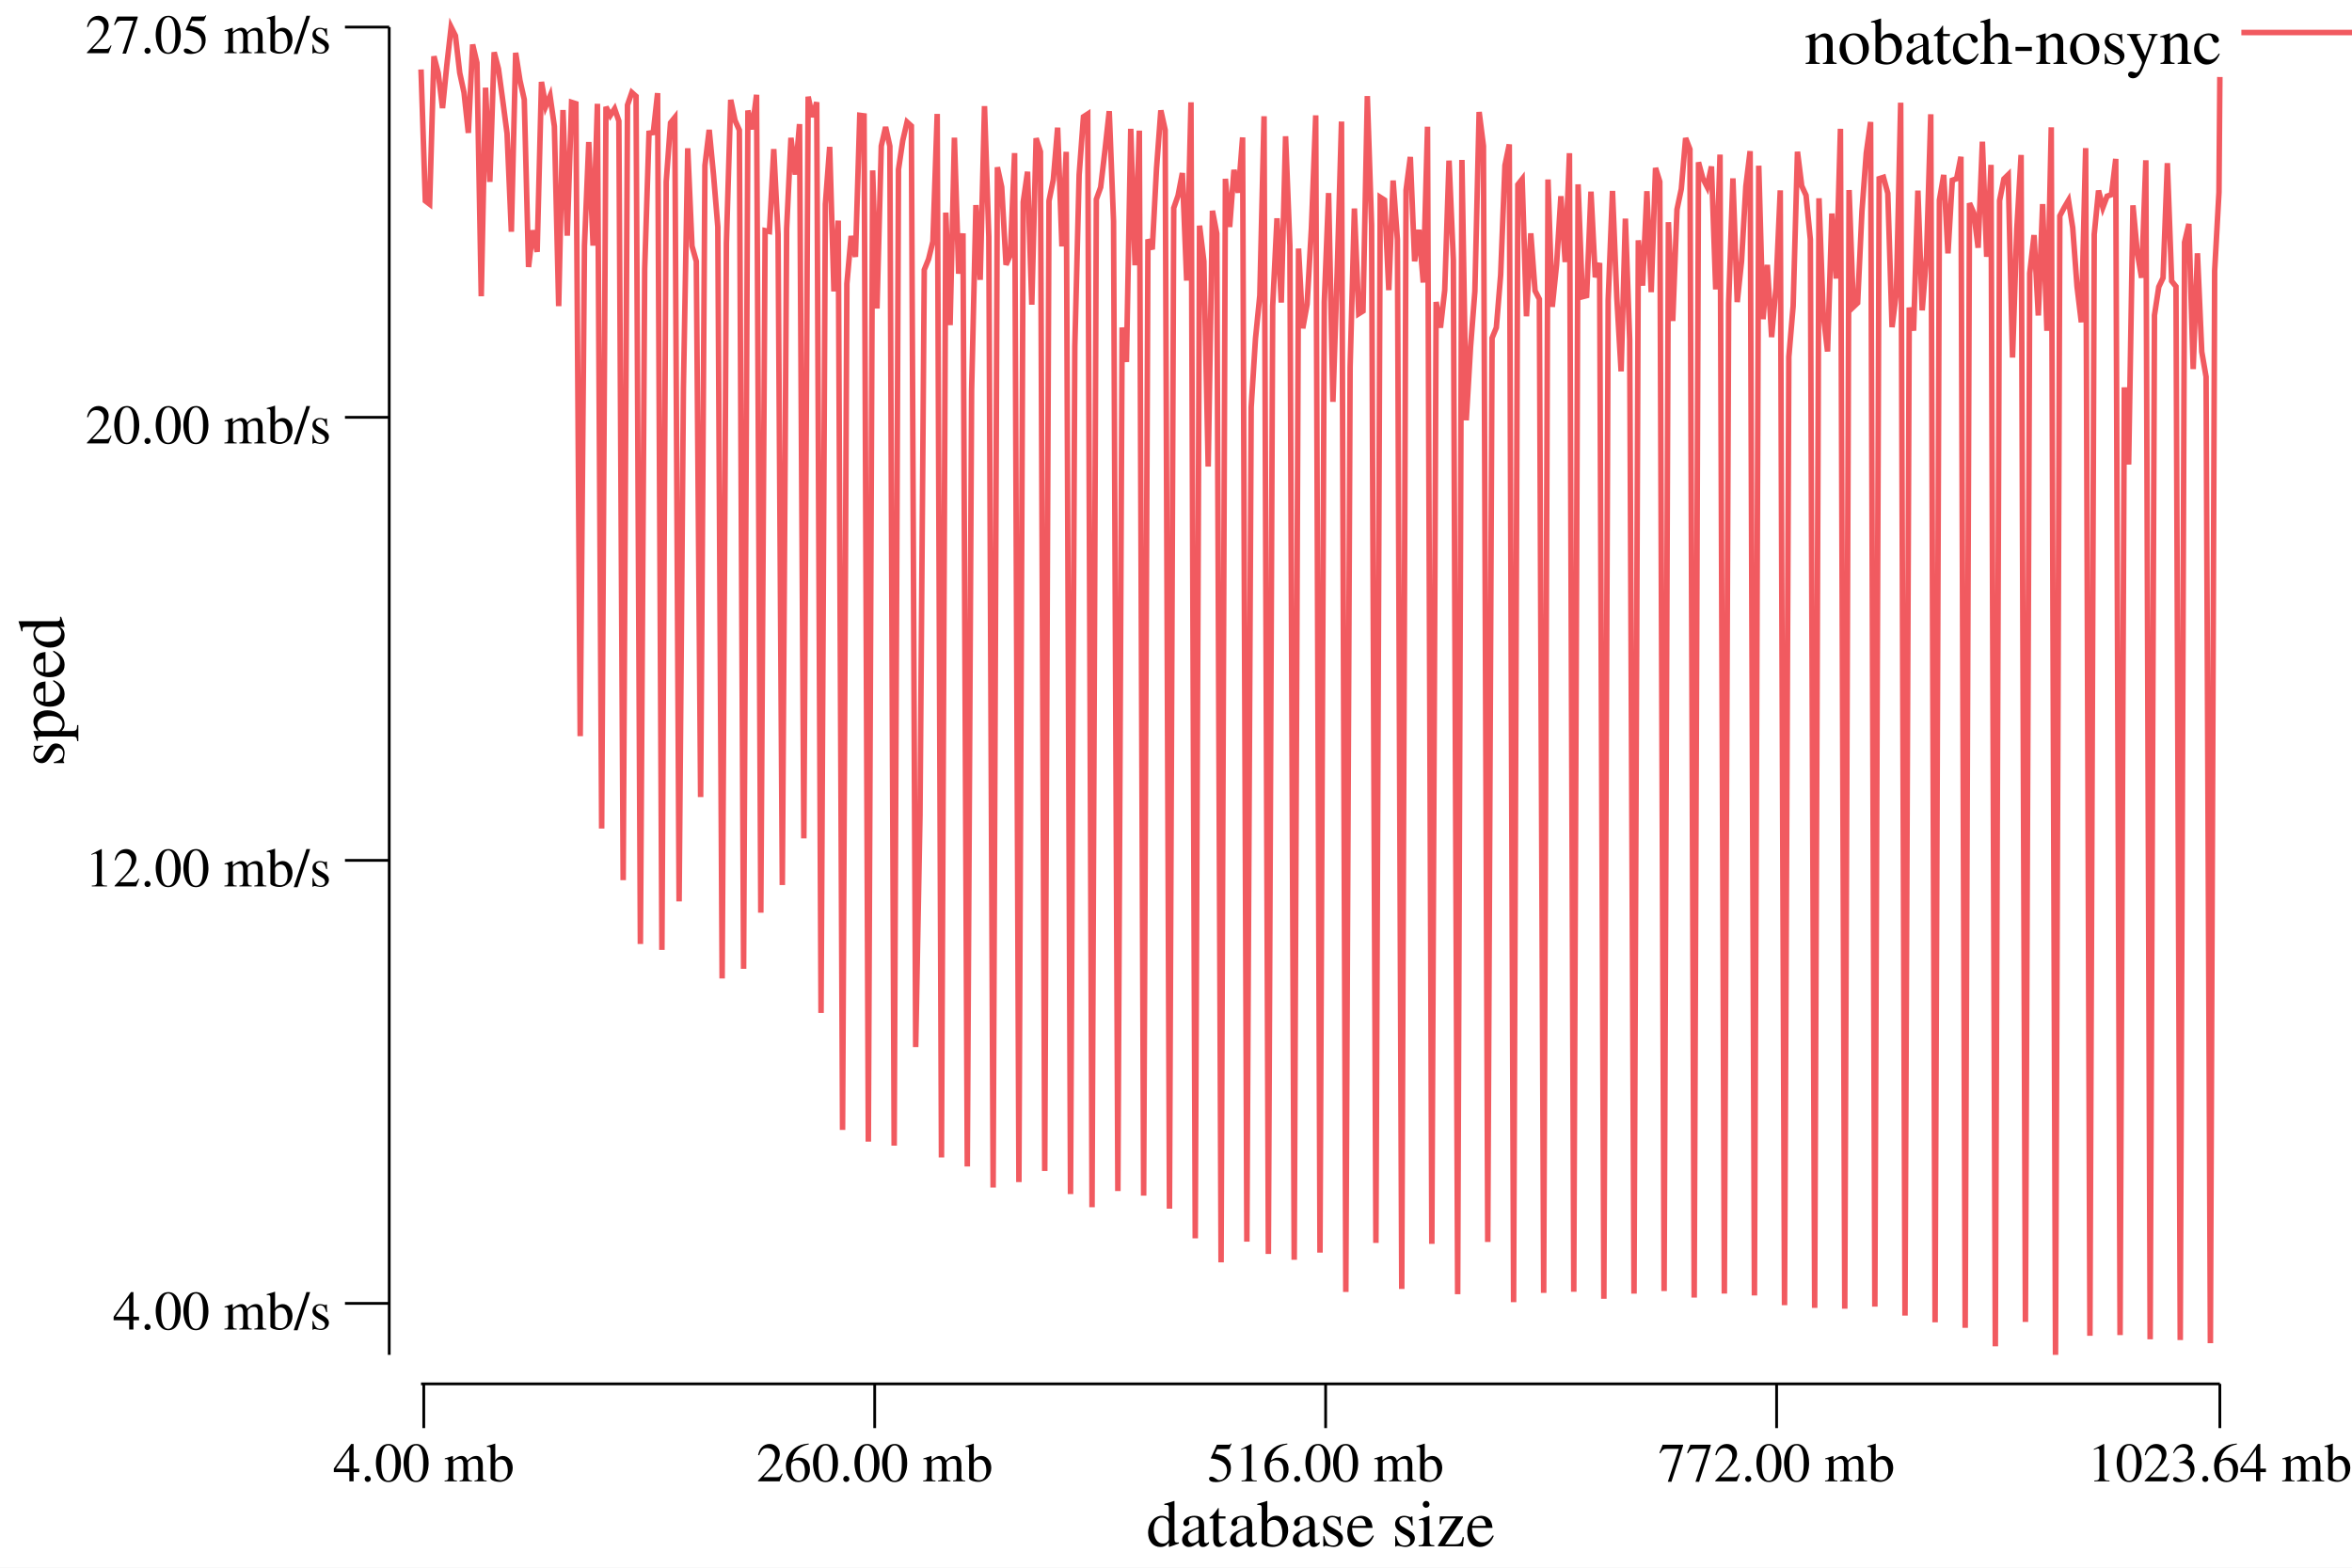
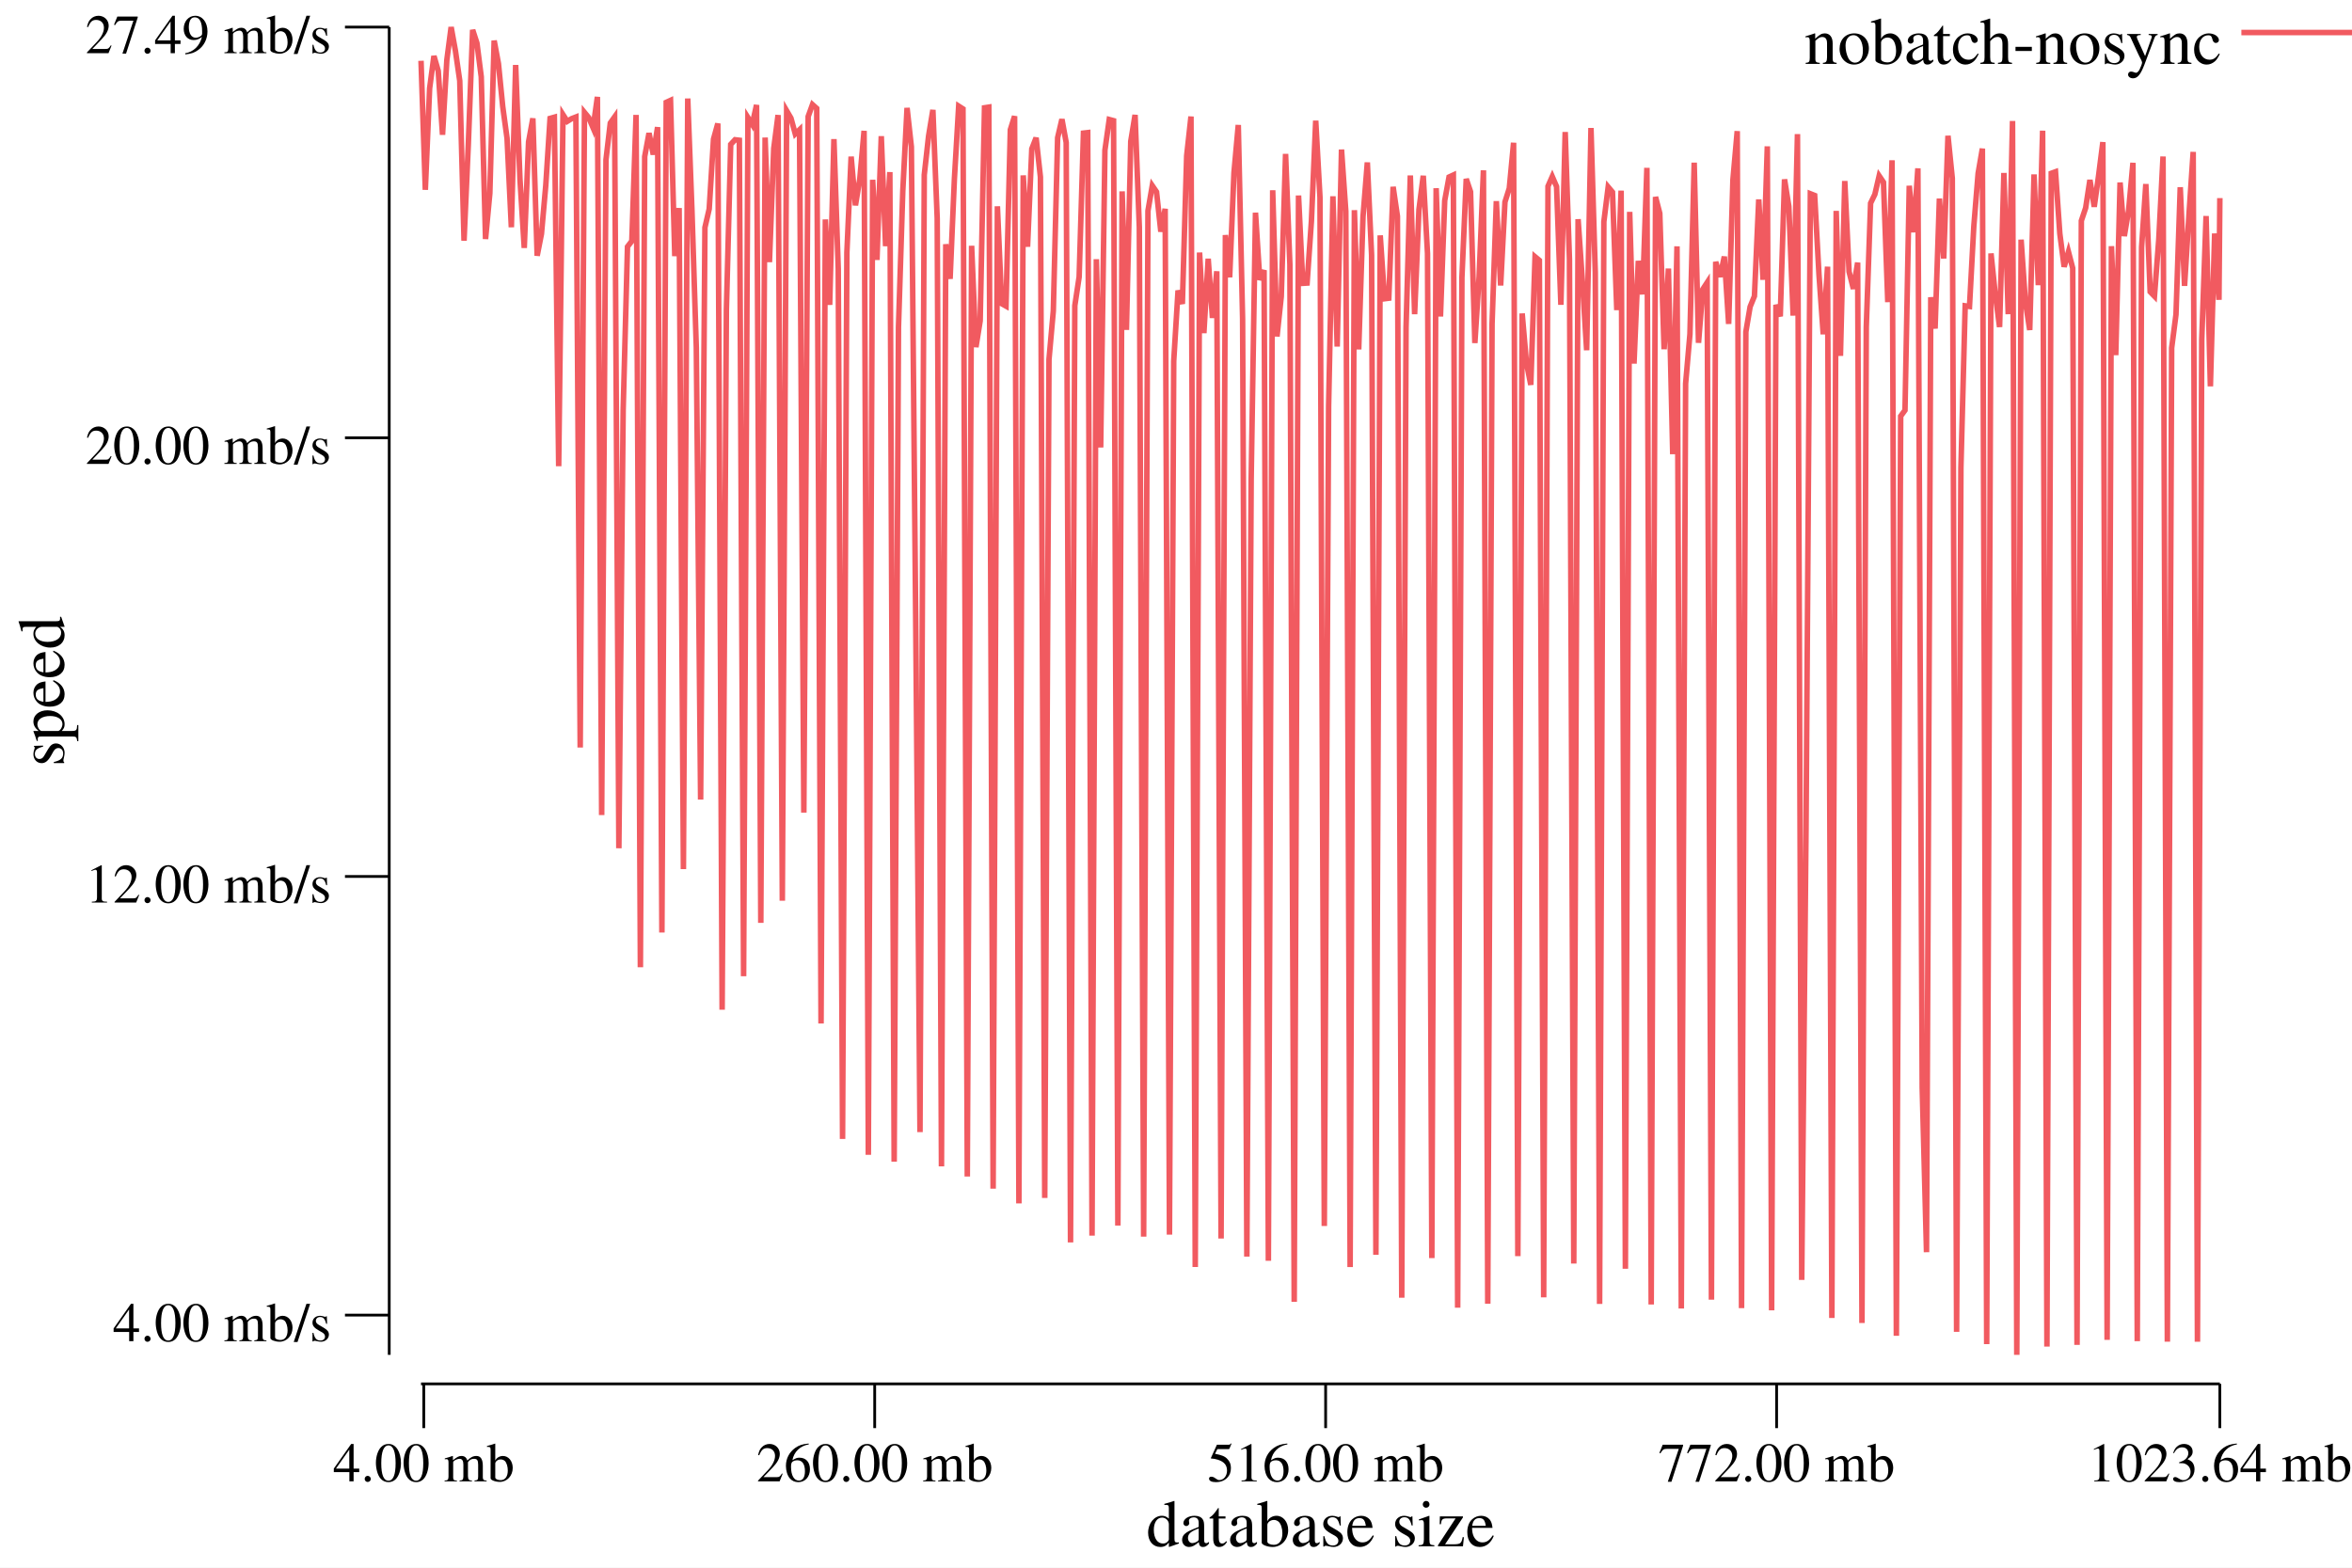
<svg xmlns="http://www.w3.org/2000/svg" width="425.2pt" height="283.46pt" viewBox="0 0 425.2 283.46">
  <g transform="scale(1, -1) translate(0, -283.46)">
    <path d="M0,0L425.2,0L425.2,283.46L0,283.46Z" style="fill:#FFFFFF" />
    <text x="207.23" y="-3.861" transform="scale(1, -1)" style="font-family:Times;font-weight:normal;font-style:normal;font-size:12px">database size</text>
    <text x="60.221" y="-15.602" transform="scale(1, -1)" style="font-family:Times;font-weight:normal;font-style:normal;font-size:10px">4.00 mb</text>
    <text x="136.74" y="-15.602" transform="scale(1, -1)" style="font-family:Times;font-weight:normal;font-style:normal;font-size:10px">260.00 mb</text>
    <text x="218.26" y="-15.602" transform="scale(1, -1)" style="font-family:Times;font-weight:normal;font-style:normal;font-size:10px">516.00 mb</text>
    <text x="299.79" y="-15.602" transform="scale(1, -1)" style="font-family:Times;font-weight:normal;font-style:normal;font-size:10px">772.00 mb</text>
    <text x="377.42" y="-15.602" transform="scale(1, -1)" style="font-family:Times;font-weight:normal;font-style:normal;font-size:10px">1023.64 mb</text>
    <path d="M76.61,25.23L76.61,33.23" style="fill:none;stroke:#000000;stroke-width:0.5" />
    <path d="M158.13,25.23L158.13,33.23" style="fill:none;stroke:#000000;stroke-width:0.5" />
    <path d="M239.65,25.23L239.65,33.23" style="fill:none;stroke:#000000;stroke-width:0.5" />
    <path d="M321.18,25.23L321.18,33.23" style="fill:none;stroke:#000000;stroke-width:0.5" />
    <path d="M401.31,25.23L401.31,33.23" style="fill:none;stroke:#000000;stroke-width:0.5" />
    <path d="M76.114,33.23L401.31,33.23" style="fill:none;stroke:#000000;stroke-width:0.5" />
    <g transform="rotate(90)">
      <text x="144.86" y="11.555" transform="scale(1, -1)" style="font-family:Times;font-weight:normal;font-style:normal;font-size:12px">speed</text>
    </g>
-     <text x="20.416" y="-43.063" transform="scale(1, -1)" style="font-family:Times;font-weight:normal;font-style:normal;font-size:10px">4.00 mb/s</text>
-     <text x="15.416" y="-123.17" transform="scale(1, -1)" style="font-family:Times;font-weight:normal;font-style:normal;font-size:10px">12.00 mb/s</text>
-     <text x="15.416" y="-203.28" transform="scale(1, -1)" style="font-family:Times;font-weight:normal;font-style:normal;font-size:10px">20.00 mb/s</text>
-     <text x="15.416" y="-273.84" transform="scale(1, -1)" style="font-family:Times;font-weight:normal;font-style:normal;font-size:10px">27.05 mb/s</text>
-     <path d="M62.364,47.784L70.364,47.784" style="fill:none;stroke:#000000;stroke-width:0.5" />
-     <path d="M62.364,127.89L70.364,127.89" style="fill:none;stroke:#000000;stroke-width:0.5" />
-     <path d="M62.364,208L70.364,208" style="fill:none;stroke:#000000;stroke-width:0.5" />
+     <text x="20.416" y="-40.942" transform="scale(1, -1)" style="font-family:Times;font-weight:normal;font-style:normal;font-size:10px">4.00 mb/s</text>
+     <text x="15.416" y="-120.26" transform="scale(1, -1)" style="font-family:Times;font-weight:normal;font-style:normal;font-size:10px">12.00 mb/s</text>
+     <text x="15.416" y="-199.58" transform="scale(1, -1)" style="font-family:Times;font-weight:normal;font-style:normal;font-size:10px">20.00 mb/s</text>
+     <text x="15.416" y="-273.84" transform="scale(1, -1)" style="font-family:Times;font-weight:normal;font-style:normal;font-size:10px">27.49 mb/s</text>
+     <path d="M62.364,45.664L70.364,45.664" style="fill:none;stroke:#000000;stroke-width:0.5" />
+     <path d="M62.364,124.98L70.364,124.98" style="fill:none;stroke:#000000;stroke-width:0.5" />
+     <path d="M62.364,204.3L70.364,204.3" style="fill:none;stroke:#000000;stroke-width:0.5" />
    <path d="M62.364,278.56L70.364,278.56" style="fill:none;stroke:#000000;stroke-width:0.5" />
    <path d="M70.364,38.48L70.364,278.56" style="fill:none;stroke:#000000;stroke-width:0.5" />
-     <path d="M76.114,270.9L76.892,247.14L77.669,246.55L78.447,273.28L79.225,270.25L80.002,263.91L80.78,271.7L81.557,278.56L82.335,277L83.113,270.28L83.89,266.71L84.668,259.43L85.445,275.41L86.223,272.1L87.001,229.89L87.778,267.61L88.556,250.57L89.334,274.01L90.111,271.03L90.889,265.29L91.666,259.32L92.444,241.56L93.222,273.91L93.999,268.93L94.777,265.47L95.554,235.18L96.332,241.81L97.11,237.92L97.887,268.65L98.665,264.25L99.442,266.11L100.22,260.61L101,228.1L101.78,263.57L102.55,240.84L103.33,264.96L104.11,264.71L104.89,150.35L105.66,239.04L106.44,257.78L107.22,239.04L108,264.69L108.77,133.65L109.55,264.14L110.33,262.59L111.11,263.79L111.88,261.58L112.66,124.31L113.44,264.47L114.22,266.73L114.99,266.05L115.77,112.77L116.55,234.87L117.33,259.38L118.1,259.49L118.88,266.62L119.66,111.7L120.44,250.6L121.22,261.25L121.99,262.21L122.77,120.47L123.55,213.26L124.33,256.65L125.1,238.97L125.88,236.21L126.66,139.34L127.44,253.54L128.21,259.98L128.99,251.87L129.77,242.43L130.55,106.53L131.32,239.49L132.1,265.41L132.88,261.69L133.66,259.93L134.43,108.28L135.21,263.48L135.99,260.08L136.77,266.32L137.54,118.43L138.32,241.76L139.1,241.6L139.88,256.5L140.66,241.09L141.43,123.43L142.21,242.1L142.99,258.54L143.77,251.89L144.54,261.02L145.32,131.87L146.1,265.98L146.88,262.31L147.65,264.98L148.43,100.3L149.21,246.54L149.99,256.9L150.76,230.77L151.54,243.57L152.32,79.151L153.1,232.14L153.87,240.79L154.65,237.01L155.43,262.61L156.21,262.51L156.98,77.031L157.76,252.65L158.54,227.68L159.32,257.06L160.1,260.49L160.87,257.02L161.65,76.306L162.43,252.82L163.21,258.07L163.98,261.39L164.76,260.68L165.54,94.134L166.32,136.07L167.09,234.67L167.87,236.61L168.65,239.8L169.43,262.86L170.2,74.169L170.98,245.02L171.76,224.67L172.54,258.57L173.31,233.97L174.09,241.26L174.87,72.536L175.65,212.86L176.43,246.38L177.2,232.86L177.98,264.27L178.76,240.65L179.54,68.727L180.31,253.22L181.09,249.64L181.87,235.58L182.65,237.4L183.42,255.78L184.2,69.711L184.98,246.93L185.76,252.41L186.53,228.37L187.31,258.46L188.09,256.03L188.87,71.724L189.64,247.13L190.42,250.98L191.2,260.38L191.98,238.91L192.75,256.01L193.53,67.554L194.31,220.83L195.09,251.86L195.87,262.34L196.64,262.84L197.42,65.17L198.2,247.42L198.98,249.6L199.75,256.22L200.53,263.36L201.31,243.45L202.09,68.096L202.86,224.24L203.64,218.01L204.42,260.17L205.2,235.49L205.97,259.84L206.75,67.265L207.53,240.17L208.31,238.37L209.08,253.03L209.86,263.5L210.64,259.96L211.42,64.907L212.19,245.85L212.97,248.09L213.75,252.17L214.53,232.72L215.31,264.96L216.08,59.543L216.86,242.66L217.64,236.19L218.42,199.1L219.19,245.35L219.97,241.23L220.75,55.198L221.53,251.13L222.3,242.42L223.08,252.75L223.86,248.61L224.64,258.61L225.41,58.95L226.19,209.79L226.97,222.22L227.75,230.03L228.52,262.44L229.3,56.719L230.08,228.13L230.86,243.99L231.63,228.75L232.41,258.82L233.19,239.01L233.97,55.665L234.75,238.52L235.52,224.09L236.3,228.45L237.08,242.2L237.86,262.6L238.63,56.962L239.41,228.87L240.19,248.55L240.97,210.8L241.74,234.25L242.52,261.48L243.3,49.851L244.08,217.08L244.85,245.76L245.63,226.73L246.41,227.22L247.19,266.09L247.96,242.67L248.74,58.718L249.52,247.79L250.3,247.29L251.07,231L251.85,250.82L252.63,240.11L253.41,50.393L254.19,249.08L254.96,255.08L255.74,236.21L256.52,241.91L257.3,232.37L258.07,260.55L258.85,58.549L259.63,228.86L260.41,224.21L261.18,230.98L261.96,254.42L262.74,236.45L263.52,49.439L264.29,254.54L265.07,207.46L265.85,220.71L266.63,230.76L267.4,263.21L268.18,257.06L268.96,58.891L269.74,222.34L270.51,224.22L271.29,233.73L272.07,253.57L272.85,257.35L273.63,48.009L274.4,250.07L275.18,251.07L275.96,226.27L276.74,241.27L277.51,230.89L278.29,229.37L279.07,49.685L279.85,251.01L280.62,227.97L281.4,235.59L282.18,247.98L282.96,236.07L283.73,255.76L284.51,49.887L285.29,250.13L286.07,229.8L286.84,230L287.62,248.81L288.4,233.32L289.18,235.91L289.95,48.62L290.73,229.22L291.51,248.94L292.29,229.64L293.07,216.31L293.84,243.93L294.62,221.98L295.4,49.549L296.18,240.01L296.95,231.81L297.73,248.89L298.51,230.63L299.29,253.09L300.06,250.61L300.84,50.007L301.62,243.29L302.4,225.41L303.17,245.59L303.95,249.29L304.73,258.49L305.51,256.47L306.28,48.829L307.06,254.12L307.84,251.21L308.62,249.68L309.4,253.36L310.17,231.13L310.95,255.51L311.73,49.559L312.51,228.61L313.28,251.21L314.06,228.84L314.84,236.23L315.62,249.79L316.39,256.13L317.17,49.221L317.95,253.5L318.73,225.74L319.5,235.57L320.28,222.5L321.06,231.43L321.84,249.04L322.61,47.463L323.39,218.91L324.17,228.12L324.95,256.03L325.72,249.85L326.5,248.15L327.28,240.16L328.06,46.977L328.84,247.61L329.61,226.61L330.39,219.9L331.17,244.85L331.95,233.09L332.72,260.17L333.5,46.823L334.28,249.1L335.06,227.96L335.83,228.69L336.61,245.29L337.39,255.79L338.17,261.4L338.94,47.198L339.72,251.15L340.5,251.4L341.28,248.51L342.05,224.3L342.83,230.58L343.61,264.89L344.39,45.572L345.16,227.85L345.94,223.67L346.72,249L347.5,227.34L348.28,237.18L349.05,262.8L349.83,44.362L350.61,247.26L351.39,251.83L352.16,237.65L352.94,250.87L353.72,251.15L354.5,255.11L355.27,43.366L356.05,246.72L356.83,244.94L357.61,238.66L358.38,257.84L359.16,237.02L359.94,253.65L360.72,40.026L361.49,247.18L362.27,251.1L363.05,251.86L363.83,218.81L364.6,242.04L365.38,255.44L366.16,44.436L366.94,234.06L367.72,240.95L368.49,226.41L369.27,246.56L370.05,223.64L370.83,260.44L371.6,38.48L372.38,244.42L373.16,245.9L373.94,247.23L374.71,242.29L375.49,231.66L376.27,225.18L377.05,256.68L377.82,41.926L378.6,241.07L379.38,249.01L380.16,245.94L380.93,247.99L381.71,248.26L382.49,254.73L383.27,42.056L384.04,213.42L384.82,199.47L385.6,246.33L386.38,237.84L387.16,233.23L387.93,254.48L388.71,41.294L389.49,226.45L390.27,231.59L391.04,233.21L391.82,253.96L392.6,232.63L393.38,231.65L394.15,41.149L394.93,239.65L395.71,242.97L396.49,216.73L397.26,237.66L398.04,219.86L398.82,215.33L399.6,40.593L400.37,234.49L401.15,248.7L401.31,269.54" style="fill:none;stroke:#F15A60" />
+     <path d="M76.114,272.47L76.892,249.14L77.669,267.48L78.447,273.33L79.225,270.64L80.002,259.09L80.78,272.61L81.557,278.56L82.335,274.26L83.113,268.86L83.89,239.94L84.668,257.43L85.445,278.06L86.223,275.66L87.001,269.58L87.778,240.24L88.556,248.52L89.334,276.12L90.111,271.95L90.889,264.15L91.666,258.45L92.444,242.37L93.222,271.71L93.999,251.1L94.777,238.63L95.554,257.8L96.332,262.06L97.11,237.22L97.887,241.17L98.665,249.92L99.442,262.05L100.22,262.27L101,199.16L101.78,262.73L102.55,261.52L103.33,262L104.11,262.3L104.89,148.29L105.66,263.13L106.44,262.18L107.22,260.35L108,265.94L108.77,136.08L109.55,254.58L110.33,261.21L111.11,262.31L111.88,130.08L112.66,209.39L113.44,238.85L114.22,239.87L114.99,262.68L115.77,108.56L116.55,255.15L117.33,259.39L118.1,255.51L118.88,260.47L119.66,114.85L120.44,264.95L121.22,265.31L121.99,237.15L122.77,245.84L123.55,126.31L124.33,265.65L125.1,245.26L125.88,220.62L126.66,138.89L127.44,242.33L128.21,245.67L128.99,258.3L129.77,261.13L130.55,100.89L131.32,227.48L132.1,257.35L132.88,258.19L133.66,258.1L134.43,106.94L135.21,262.2L135.99,260.96L136.77,264.48L137.54,116.59L138.32,258.59L139.1,236.06L139.88,256.62L140.66,262.66L141.43,120.59L142.21,263.44L142.99,262.1L143.77,259.25L144.54,259.99L145.32,136.52L146.1,262.39L146.88,264.55L147.65,263.86L148.43,98.394L149.21,243.78L149.99,228.33L150.76,258.31L151.54,234.84L152.32,77.52L153.1,237.78L153.87,255.14L154.65,246.33L155.43,251.05L156.21,259.8L156.98,74.65L157.76,250.95L158.54,236.46L159.32,258.84L160.1,238.95L160.87,252.34L161.65,73.415L162.43,224.29L163.21,248.94L163.98,263.95L164.76,256.92L165.54,171.57L166.32,78.75L167.09,251.83L167.87,258.86L168.65,263.59L169.43,243.96L170.2,72.559L170.98,239.3L171.76,233.04L172.54,251.15L173.31,264.27L174.09,263.77L174.87,70.723L175.65,239.02L176.43,220.69L177.2,225.46L177.98,263.97L178.76,264.09L179.54,68.53L180.31,246.16L181.09,228.55L181.87,228.11L182.65,260L183.42,262.45L184.2,65.866L184.98,251.75L185.76,238.84L186.53,256.55L187.31,258.55L188.09,251.46L188.87,66.851L189.64,218.48L190.42,227.22L191.2,258.56L191.98,261.9L192.75,257.68L193.53,58.81L194.31,228.2L195.09,233.39L195.87,259.39L196.64,259.48L197.42,60.035L198.2,236.59L198.98,202.55L199.75,256.3L200.53,261.85L201.31,261.64L202.09,61.858L202.86,248.86L203.64,223.81L204.42,257.9L205.2,262.68L205.97,242.38L206.75,59.855L207.53,245.34L208.31,249.89L209.08,248.76L209.86,241.57L210.64,245.7L211.42,60.216L212.19,218.18L212.97,230.93L213.75,228.51L214.53,255.3L215.31,262.39L216.08,54.366L216.86,237.8L217.64,223.22L218.42,236.68L219.19,225.97L219.97,234.41L220.75,59.516L221.53,240.96L222.3,233.32L223.08,252.23L223.86,260.86L224.64,225.78L225.41,56.25L226.19,196.79L226.97,245L227.75,232.85L228.52,234.6L229.3,55.486L230.08,249.06L230.86,222.62L231.63,229.83L232.41,255.63L233.19,235.62L233.97,48.071L234.75,248.11L235.52,232.23L236.3,232.28L237.08,243.47L237.86,261.64L238.63,247.79L239.41,61.784L240.19,209.97L240.97,247.97L241.74,220.79L242.52,256.42L243.3,245.24L244.08,54.358L244.85,245.46L245.63,220.27L246.41,244.31L247.19,254.09L247.96,237.33L248.74,56.579L249.52,240.9L250.3,229.44L251.07,229.54L251.85,249.68L252.63,244.36L253.41,48.808L254.19,224.28L254.96,251.73L255.74,226.65L256.52,245.55L257.3,251.68L258.07,237.6L258.85,55.973L259.63,249.43L260.41,226.23L261.18,247.19L261.96,251.45L262.74,251.81L263.52,47.009L264.29,233.28L265.07,251.11L265.85,248.78L266.63,221.43L267.4,233.49L268.18,252.66L268.96,47.716L269.74,224.92L270.51,247.09L271.29,231.84L272.07,246.94L272.85,249.4L273.63,257.65L274.4,56.329L275.18,226.78L275.96,217.82L276.74,213.87L277.51,237.03L278.29,236.38L279.07,48.875L279.85,249.78L280.62,251.54L281.4,249.72L282.18,228.35L282.96,259.59L283.73,236.58L284.51,54.986L285.29,243.83L286.07,232.57L286.84,220.13L287.62,260.32L288.4,234.22L289.18,47.686L289.95,243.37L290.73,249.65L291.51,248.72L292.29,227.38L293.07,248.99L293.84,54.042L294.62,245.15L295.4,217.71L296.18,236.29L296.95,230.23L297.73,253.11L298.51,47.584L299.29,247.85L300.06,244.88L300.84,220.31L301.62,234.9L302.4,201.33L303.17,238.92L303.95,46.858L304.73,214.1L305.51,223.04L306.28,254.05L307.06,221.47L307.84,231.16L308.62,232.36L309.4,48.459L310.17,236.12L310.95,233.4L311.73,237.07L312.51,224.89L313.28,250.94L314.06,259.75L314.84,46.929L315.62,223.46L316.39,227.99L317.17,229.91L317.95,247.4L318.73,232.87L319.5,257L320.28,46.531L321.06,228.34L321.84,226.26L322.61,251.03L323.39,246.15L324.17,226.39L324.95,259.21L325.72,52.031L326.5,133.5L327.28,248.43L328.06,248.12L328.84,233.82L329.61,223.01L330.39,235.24L331.17,45.151L331.95,245.33L332.72,219.11L333.5,250.73L334.28,234.34L335.06,231.23L335.83,235.98L336.61,44.233L337.39,224.33L338.17,246.72L338.94,248.31L339.72,251.66L340.5,250.5L341.28,228.83L342.05,254.48L342.83,41.926L343.61,208.21L344.39,209.28L345.16,249.87L345.94,241.46L346.72,253.02L347.5,86.779L348.28,57.041L349.05,229.71L349.83,224.05L350.61,247.55L351.39,236.72L352.16,258.91L352.94,251.24L353.72,42.64L354.5,198.94L355.27,228.16L356.05,228.05L356.83,242.53L357.61,252.12L358.38,256.59L359.16,40.413L359.94,237.64L360.72,230.16L361.49,224.33L362.27,252.19L363.05,226.65L363.83,261.58L364.6,38.48L365.38,240.13L366.16,228.84L366.94,223.79L367.72,251.92L368.49,231.9L369.27,259.83L370.05,39.973L370.83,252.12L371.6,252.4L372.38,241.21L373.16,235.22L373.94,237.93L374.71,234.97L375.49,40.279L376.27,243.54L377.05,245.87L377.82,250.92L378.6,246.07L379.38,251.64L380.16,257.76L380.93,41.184L381.71,238.95L382.49,219.24L383.27,250.46L384.04,240.77L384.82,245.47L385.6,254.02L386.38,40.953L387.16,238.75L387.93,250.18L388.71,230.7L389.49,229.9L390.27,240.21L391.04,255.16L391.82,40.863L392.6,220.55L393.38,226.59L394.15,249.61L394.93,231.77L395.71,244.39L396.49,255.99L397.26,40.844L398.04,222.1L398.82,244.4L399.6,213.6L400.37,241.24L401.15,229.25L401.31,247.64" style="fill:none;stroke:#F15A60" />
    <path d="M405.2,277.58L425.2,277.58" style="fill:none;stroke:#F15A60" />
    <text x="326.22" y="-271.91" transform="scale(1, -1)" style="font-family:Times;font-weight:normal;font-style:normal;font-size:12px">nobatch-nosync</text>
  </g>
</svg>
